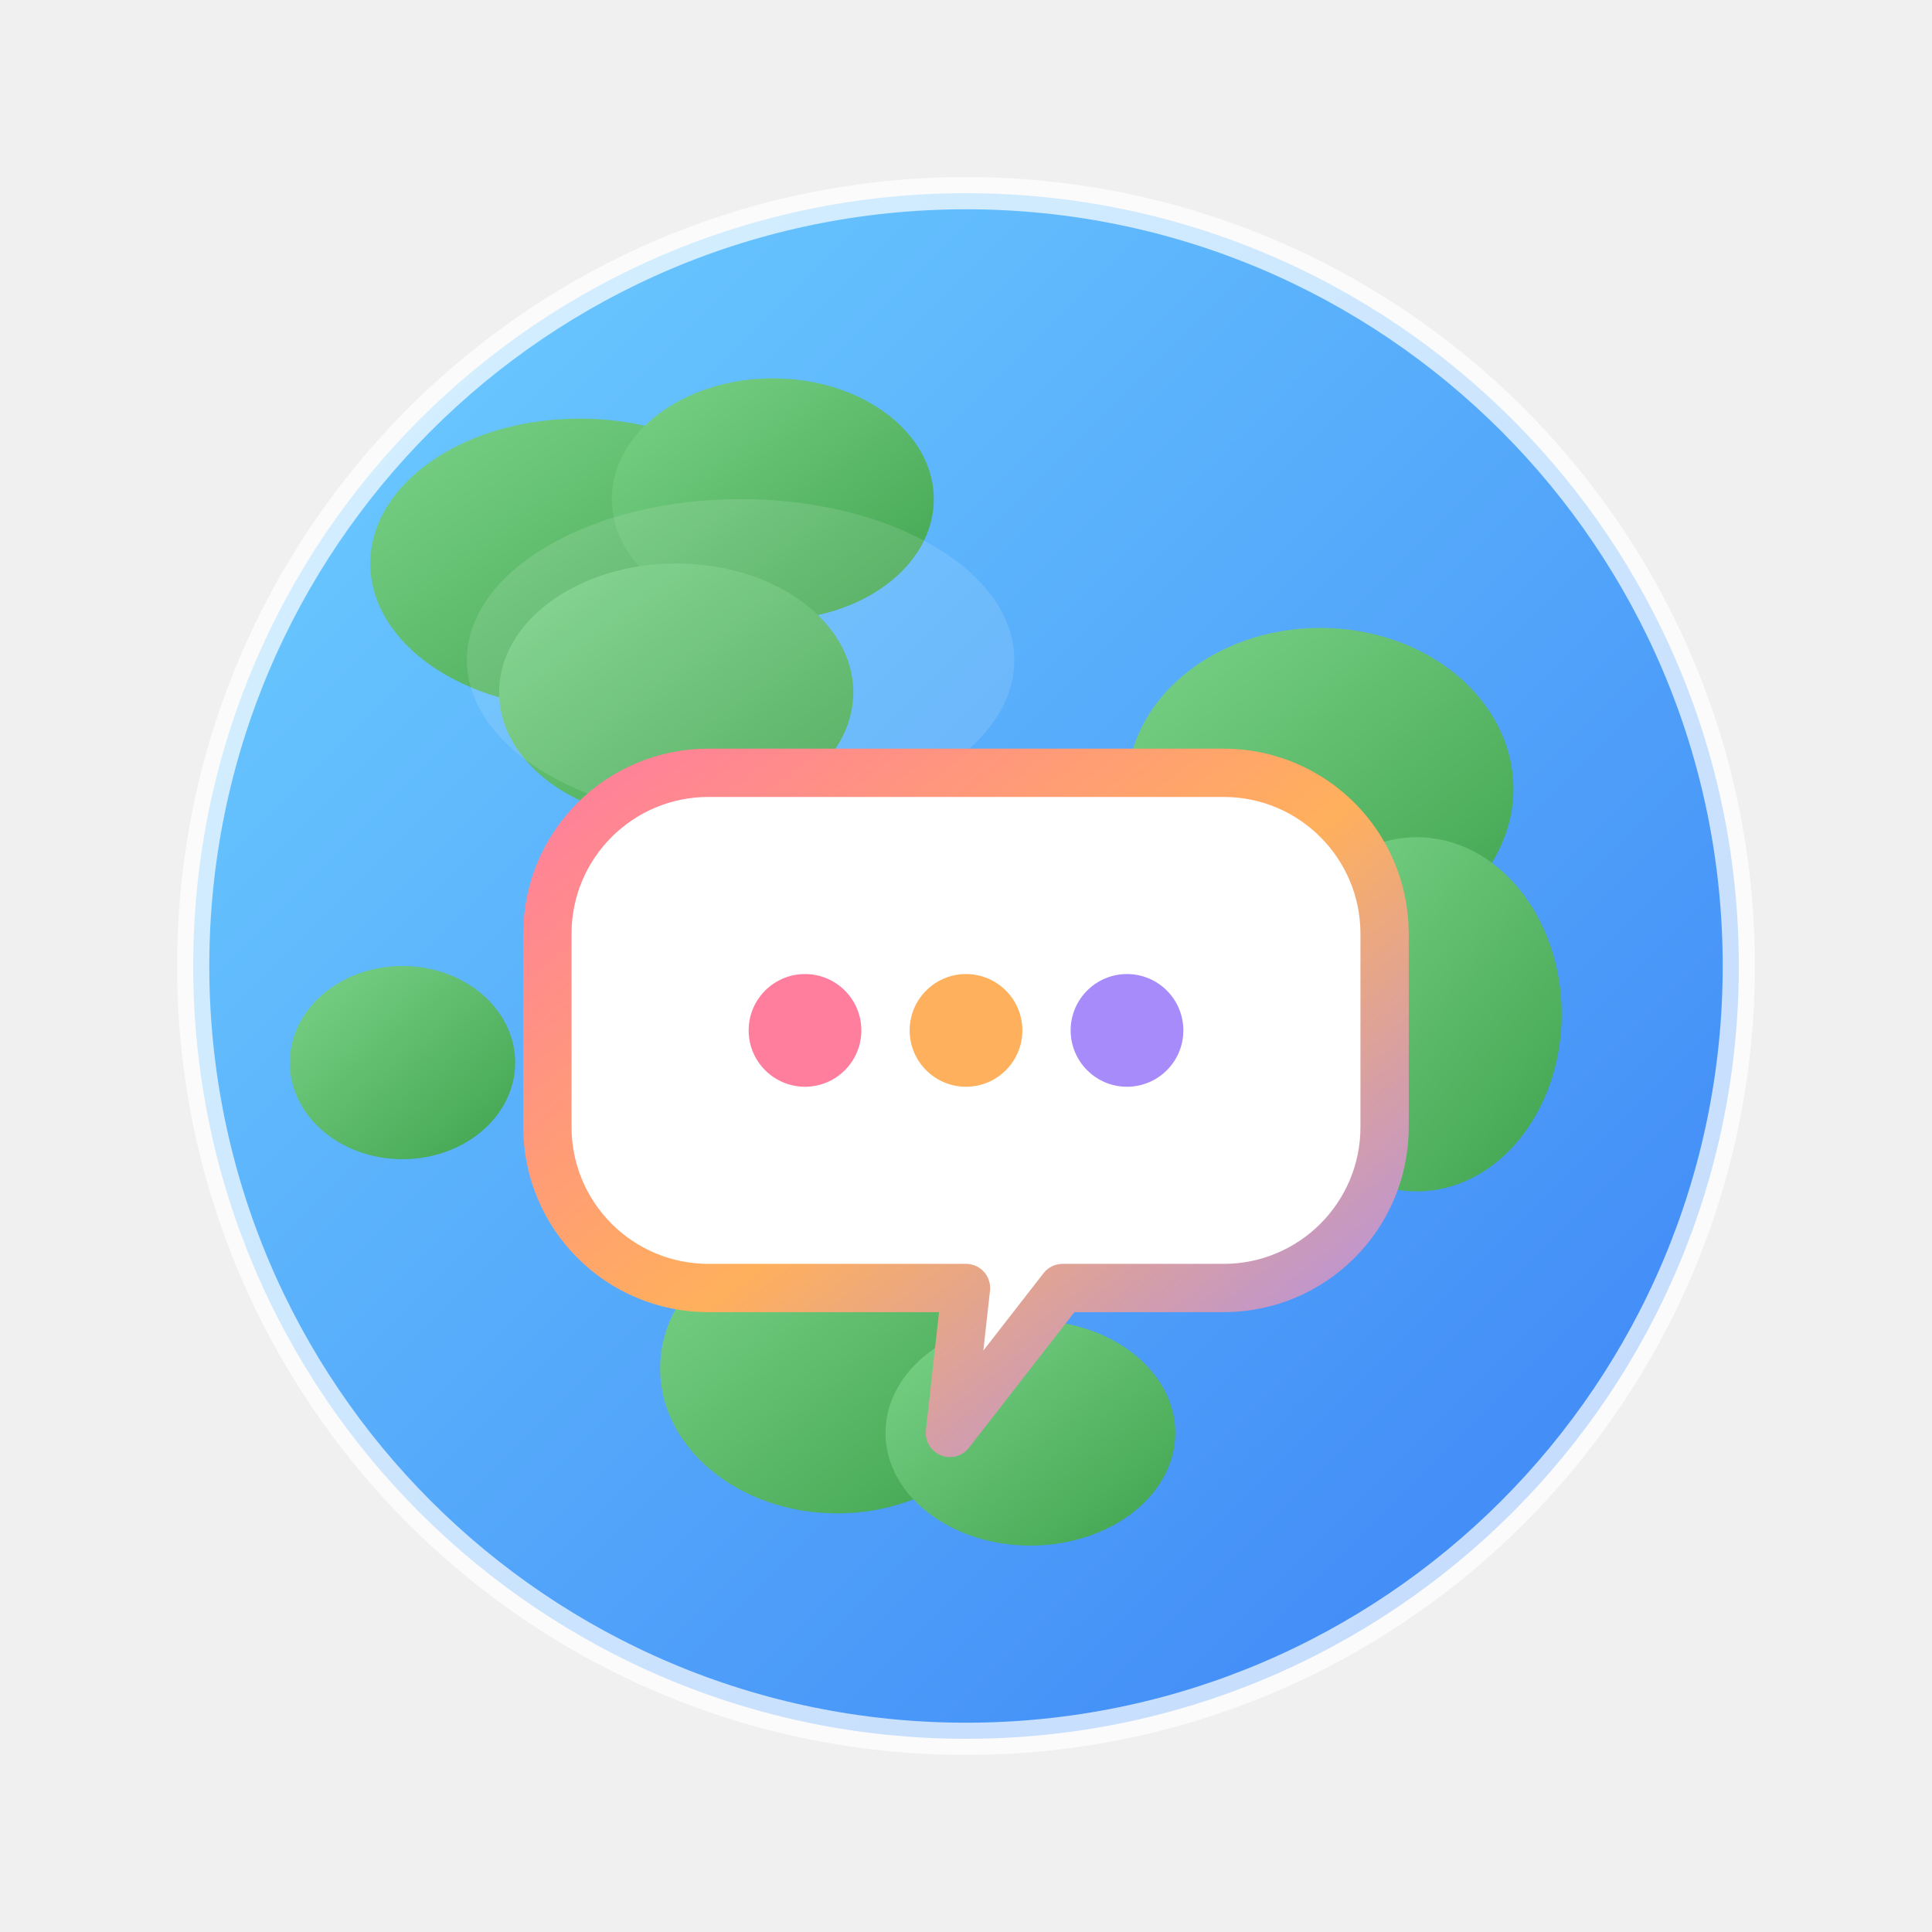
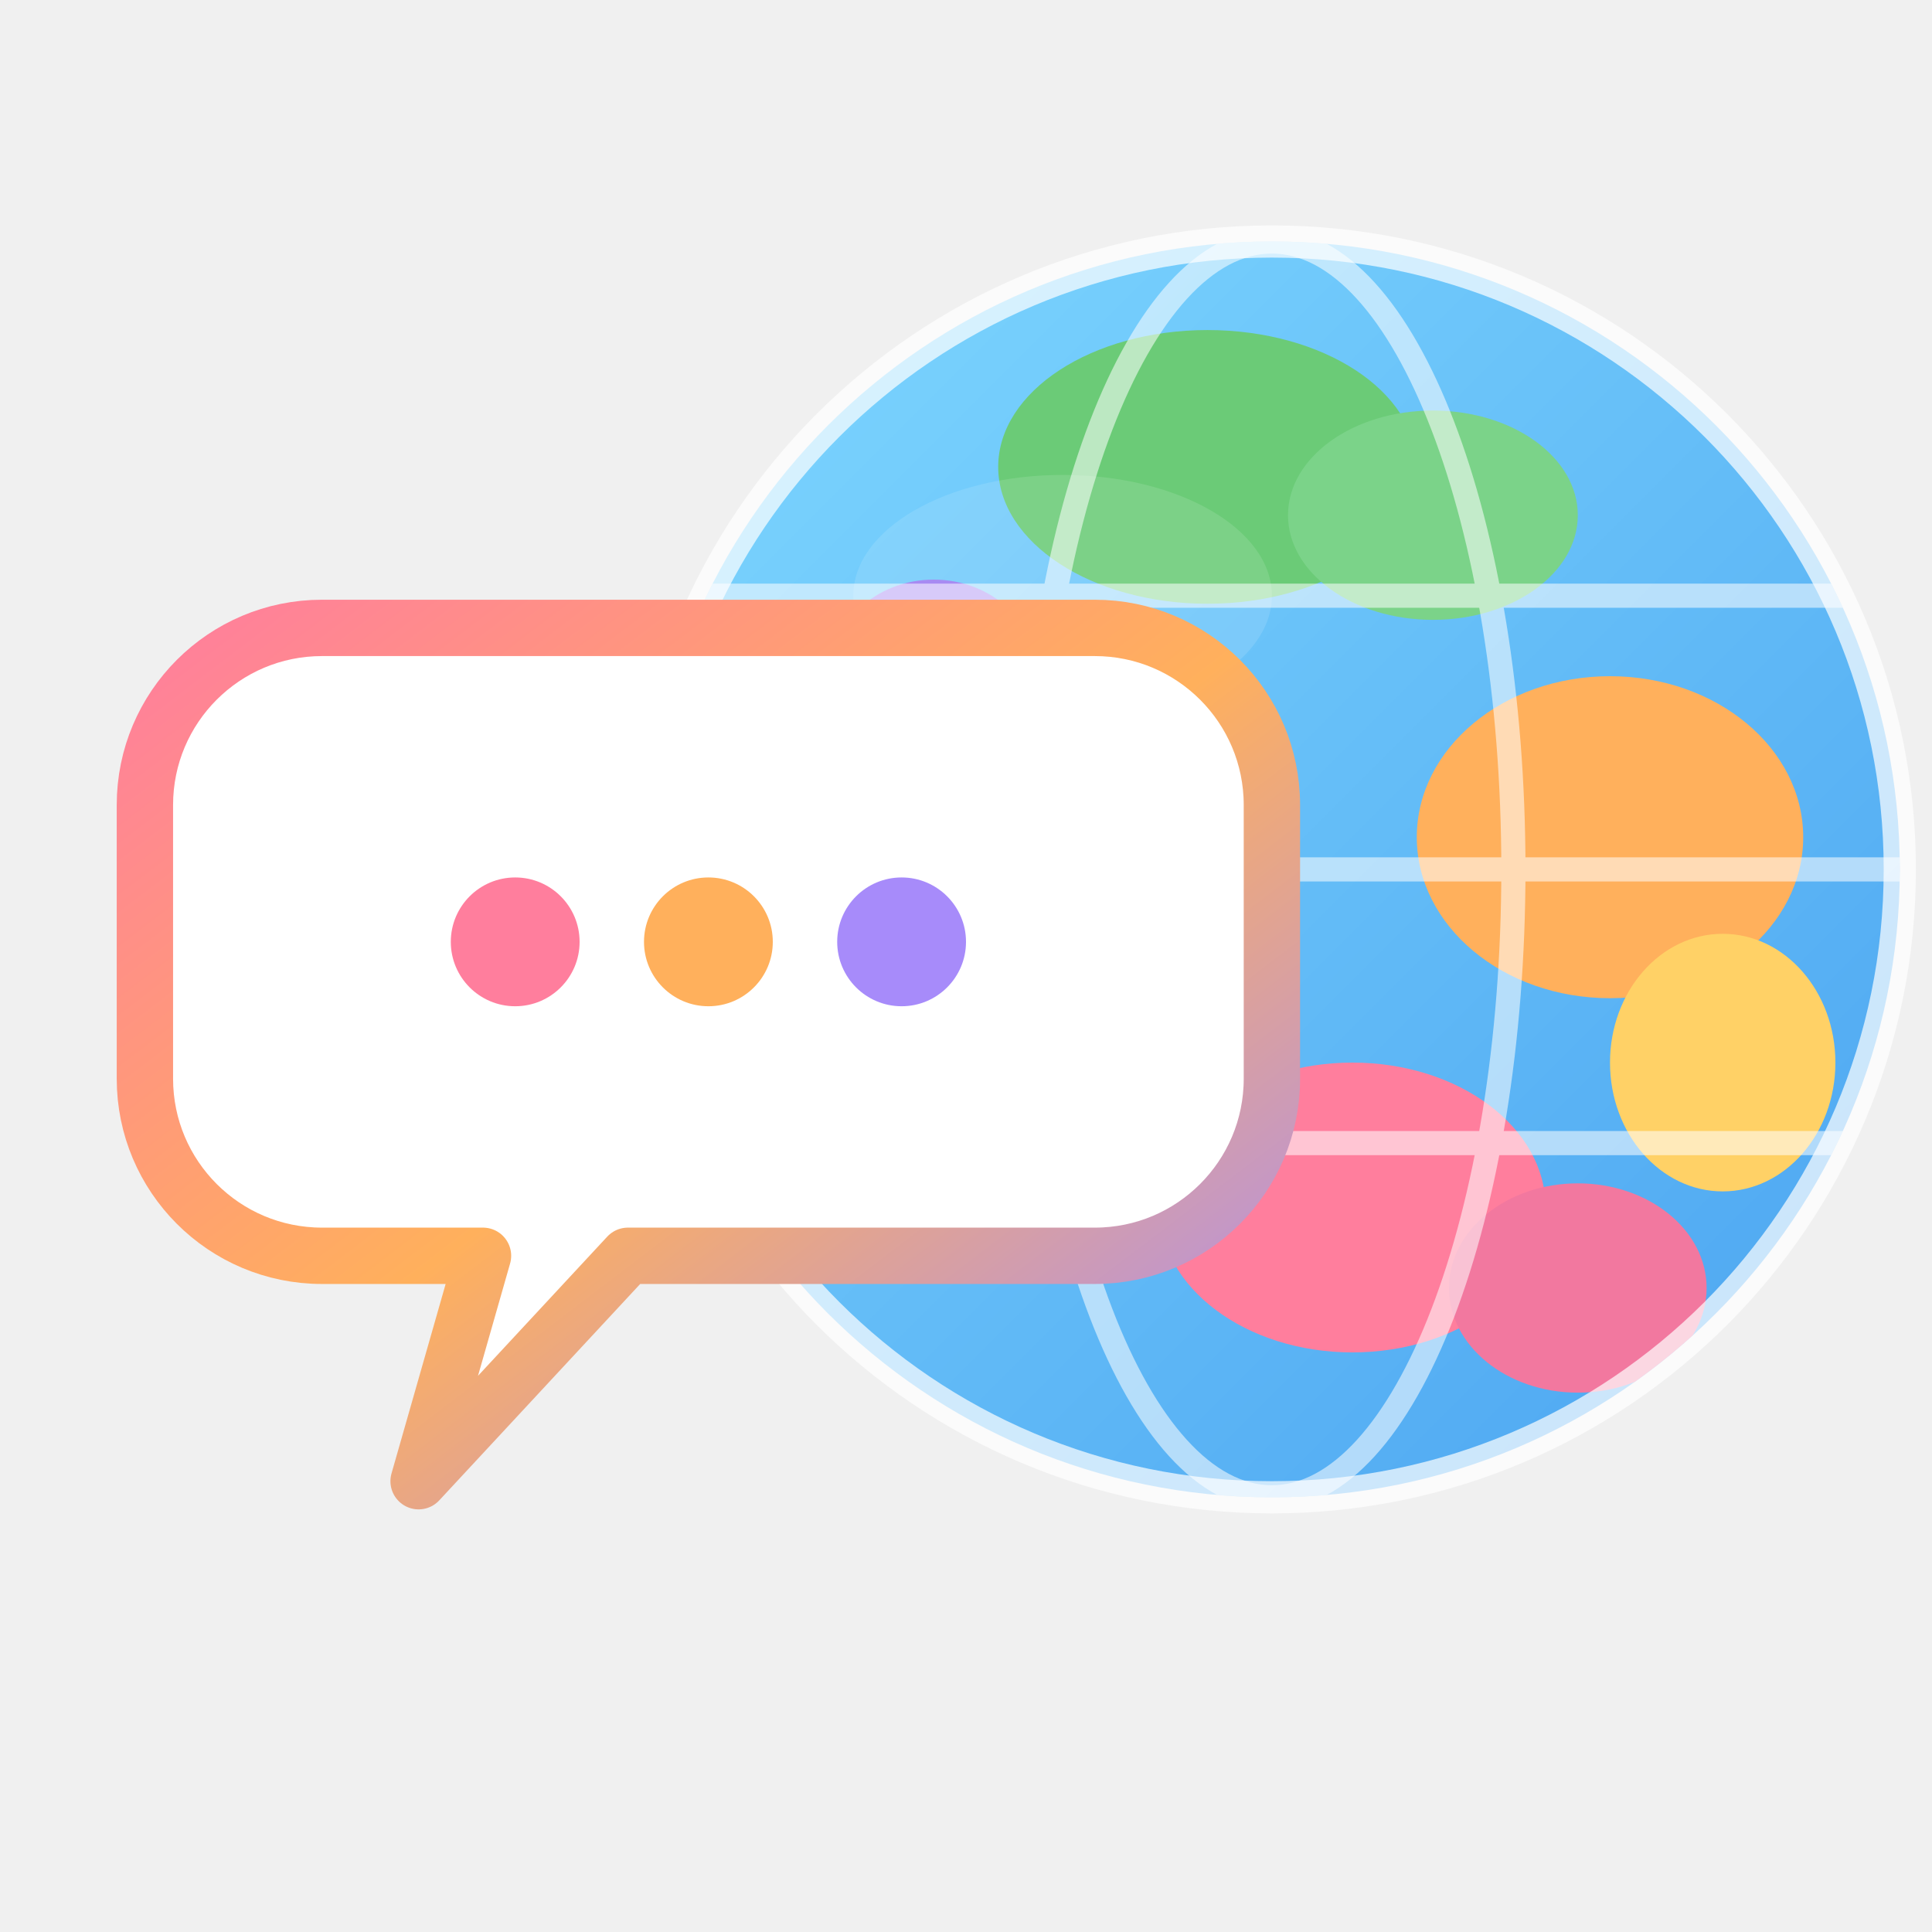
- <svg xmlns="http://www.w3.org/2000/svg" viewBox="0 0 240 240" width="240" height="240" role="img" aria-label="Myla Logo – Erdkugel mit Sprechblase">
+ <svg xmlns="http://www.w3.org/2000/svg" viewBox="0 0 240 240" width="240" height="240" role="img" aria-label="Myla Logo – Sprechblase vorne, bunter Globus dahinter rechts">
  <defs>
    <linearGradient id="ocean" x1="0" y1="0" x2="1" y2="1">
-       <stop offset="0" stop-color="#6FD0FF" />
-       <stop offset="1" stop-color="#3B82F6" />
-     </linearGradient>
-     <linearGradient id="land" x1="0" y1="0" x2="1" y2="1">
-       <stop offset="0" stop-color="#7BD389" />
-       <stop offset="1" stop-color="#3FA34D" />
+       <stop offset="0" stop-color="#7FD8FF" />
+       <stop offset="1" stop-color="#4AA3F0" />
    </linearGradient>
    <linearGradient id="bubbleStroke" x1="0" y1="0" x2="1" y2="1">
      <stop offset="0" stop-color="#FF7E9D" />
      <stop offset="0.5" stop-color="#FFB05C" />
      <stop offset="1" stop-color="#A78BFA" />
    </linearGradient>
    <clipPath id="globeClip">
-       <circle cx="120" cy="120" r="96" />
+       <circle cx="158" cy="108" r="78" />
    </clipPath>
  </defs>
-   <circle cx="120" cy="120" r="96" fill="url(#ocean)" />
-   <g clip-path="url(#globeClip)" fill="url(#land)">
-     <ellipse cx="72" cy="70" rx="26" ry="18" />
-     <ellipse cx="96" cy="62" rx="20" ry="15" />
-     <ellipse cx="84" cy="86" rx="22" ry="16" />
-     <ellipse cx="164" cy="98" rx="24" ry="20" />
-     <ellipse cx="176" cy="126" rx="18" ry="22" />
-     <ellipse cx="150" cy="116" rx="16" ry="14" />
-     <ellipse cx="104" cy="170" rx="22" ry="18" />
-     <ellipse cx="128" cy="178" rx="18" ry="14" />
-     <ellipse cx="50" cy="132" rx="14" ry="12" />
+   <circle cx="158" cy="108" r="78" fill="url(#ocean)" />
+   <g clip-path="url(#globeClip)">
+     <g>
+       <ellipse cx="150" cy="58" rx="26" ry="17" fill="#6BCB77" />
+       <ellipse cx="178" cy="64" rx="18" ry="13" fill="#7BD389" />
+       <ellipse cx="200" cy="104" rx="24" ry="20" fill="#FFB05C" />
+       <ellipse cx="214" cy="132" rx="14" ry="16" fill="#FFD166" />
+       <ellipse cx="168" cy="150" rx="24" ry="18" fill="#FF7E9D" />
+       <ellipse cx="196" cy="160" rx="16" ry="13" fill="#F2789F" />
+       <ellipse cx="120" cy="120" rx="18" ry="22" fill="#A78BFA" />
+       <ellipse cx="116" cy="84" rx="13" ry="12" fill="#9B7BF0" />
+     </g>
+     <g fill="none" stroke="#FFFFFF" stroke-width="3" opacity="0.55">
+       <ellipse cx="158" cy="108" rx="30" ry="78" />
+       <line x1="80" y1="108" x2="236" y2="108" />
+       <line x1="86" y1="74" x2="230" y2="74" />
+       <line x1="86" y1="142" x2="230" y2="142" />
+     </g>
  </g>
-   <circle cx="120" cy="120" r="96" fill="none" stroke="#FFFFFF" stroke-width="4" opacity="0.7" />
-   <ellipse cx="92" cy="82" rx="34" ry="20" fill="#FFFFFF" opacity="0.12" />
+   <circle cx="158" cy="108" r="78" fill="none" stroke="#FFFFFF" stroke-width="4" opacity="0.7" />
+   <ellipse cx="132" cy="74" rx="26" ry="15" fill="#FFFFFF" opacity="0.12" />
  <g>
-     <path d="M88 96 H152 A20 20 0 0 1 172 116 V140 A20 20 0 0 1 152 160              H132 L118 178 L120 160 H88 A20 20 0 0 1 68 140 V116 A20 20 0 0 1 88 96 Z" fill="#FFFFFF" stroke="url(#bubbleStroke)" stroke-width="6" stroke-linejoin="round" />
-     <circle cx="100" cy="128" r="7" fill="#FF7E9D" />
-     <circle cx="120" cy="128" r="7" fill="#FFB05C" />
-     <circle cx="140" cy="128" r="7" fill="#A78BFA" />
+     <path d="M40 78 H136 A22 22 0 0 1 158 100 V134 A22 22 0 0 1 136 156              H78 L52 184 L60 156 H40 A22 22 0 0 1 18 134 V100 A22 22 0 0 1 40 78 Z" fill="#FFFFFF" stroke="url(#bubbleStroke)" stroke-width="7" stroke-linejoin="round" />
+     <circle cx="64" cy="117" r="8" fill="#FF7E9D" />
+     <circle cx="88" cy="117" r="8" fill="#FFB05C" />
+     <circle cx="112" cy="117" r="8" fill="#A78BFA" />
  </g>
</svg>
